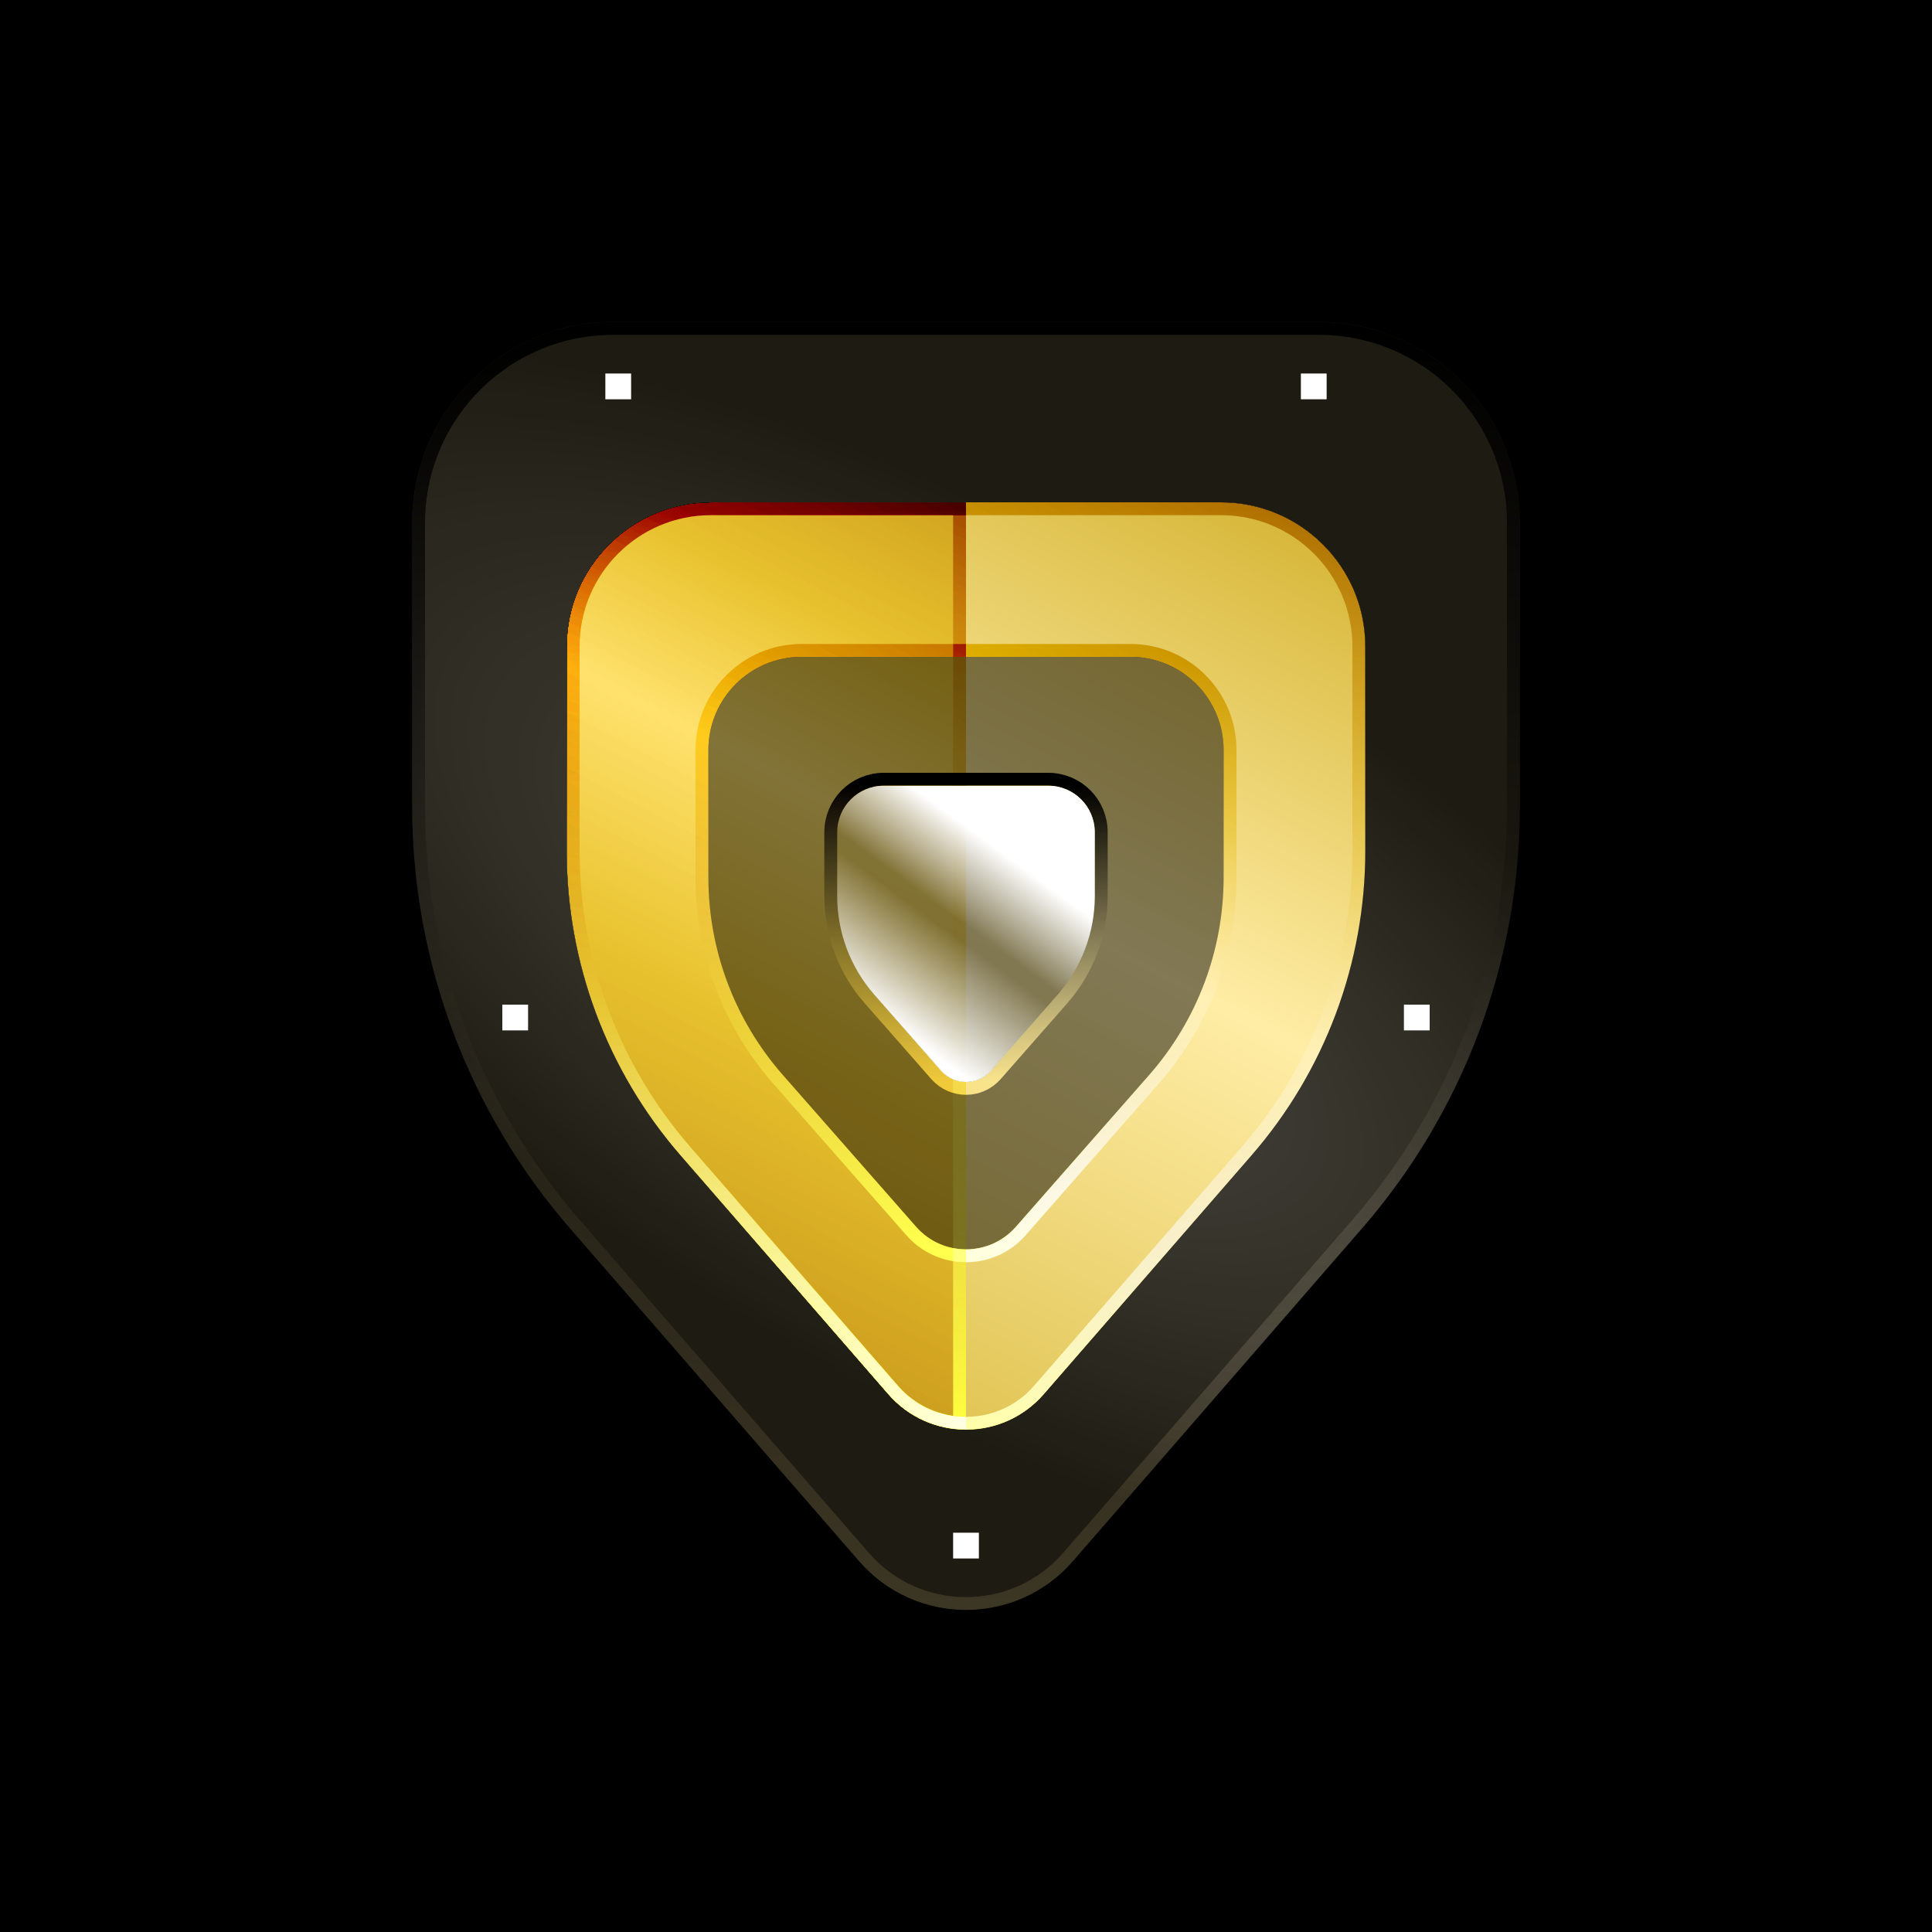
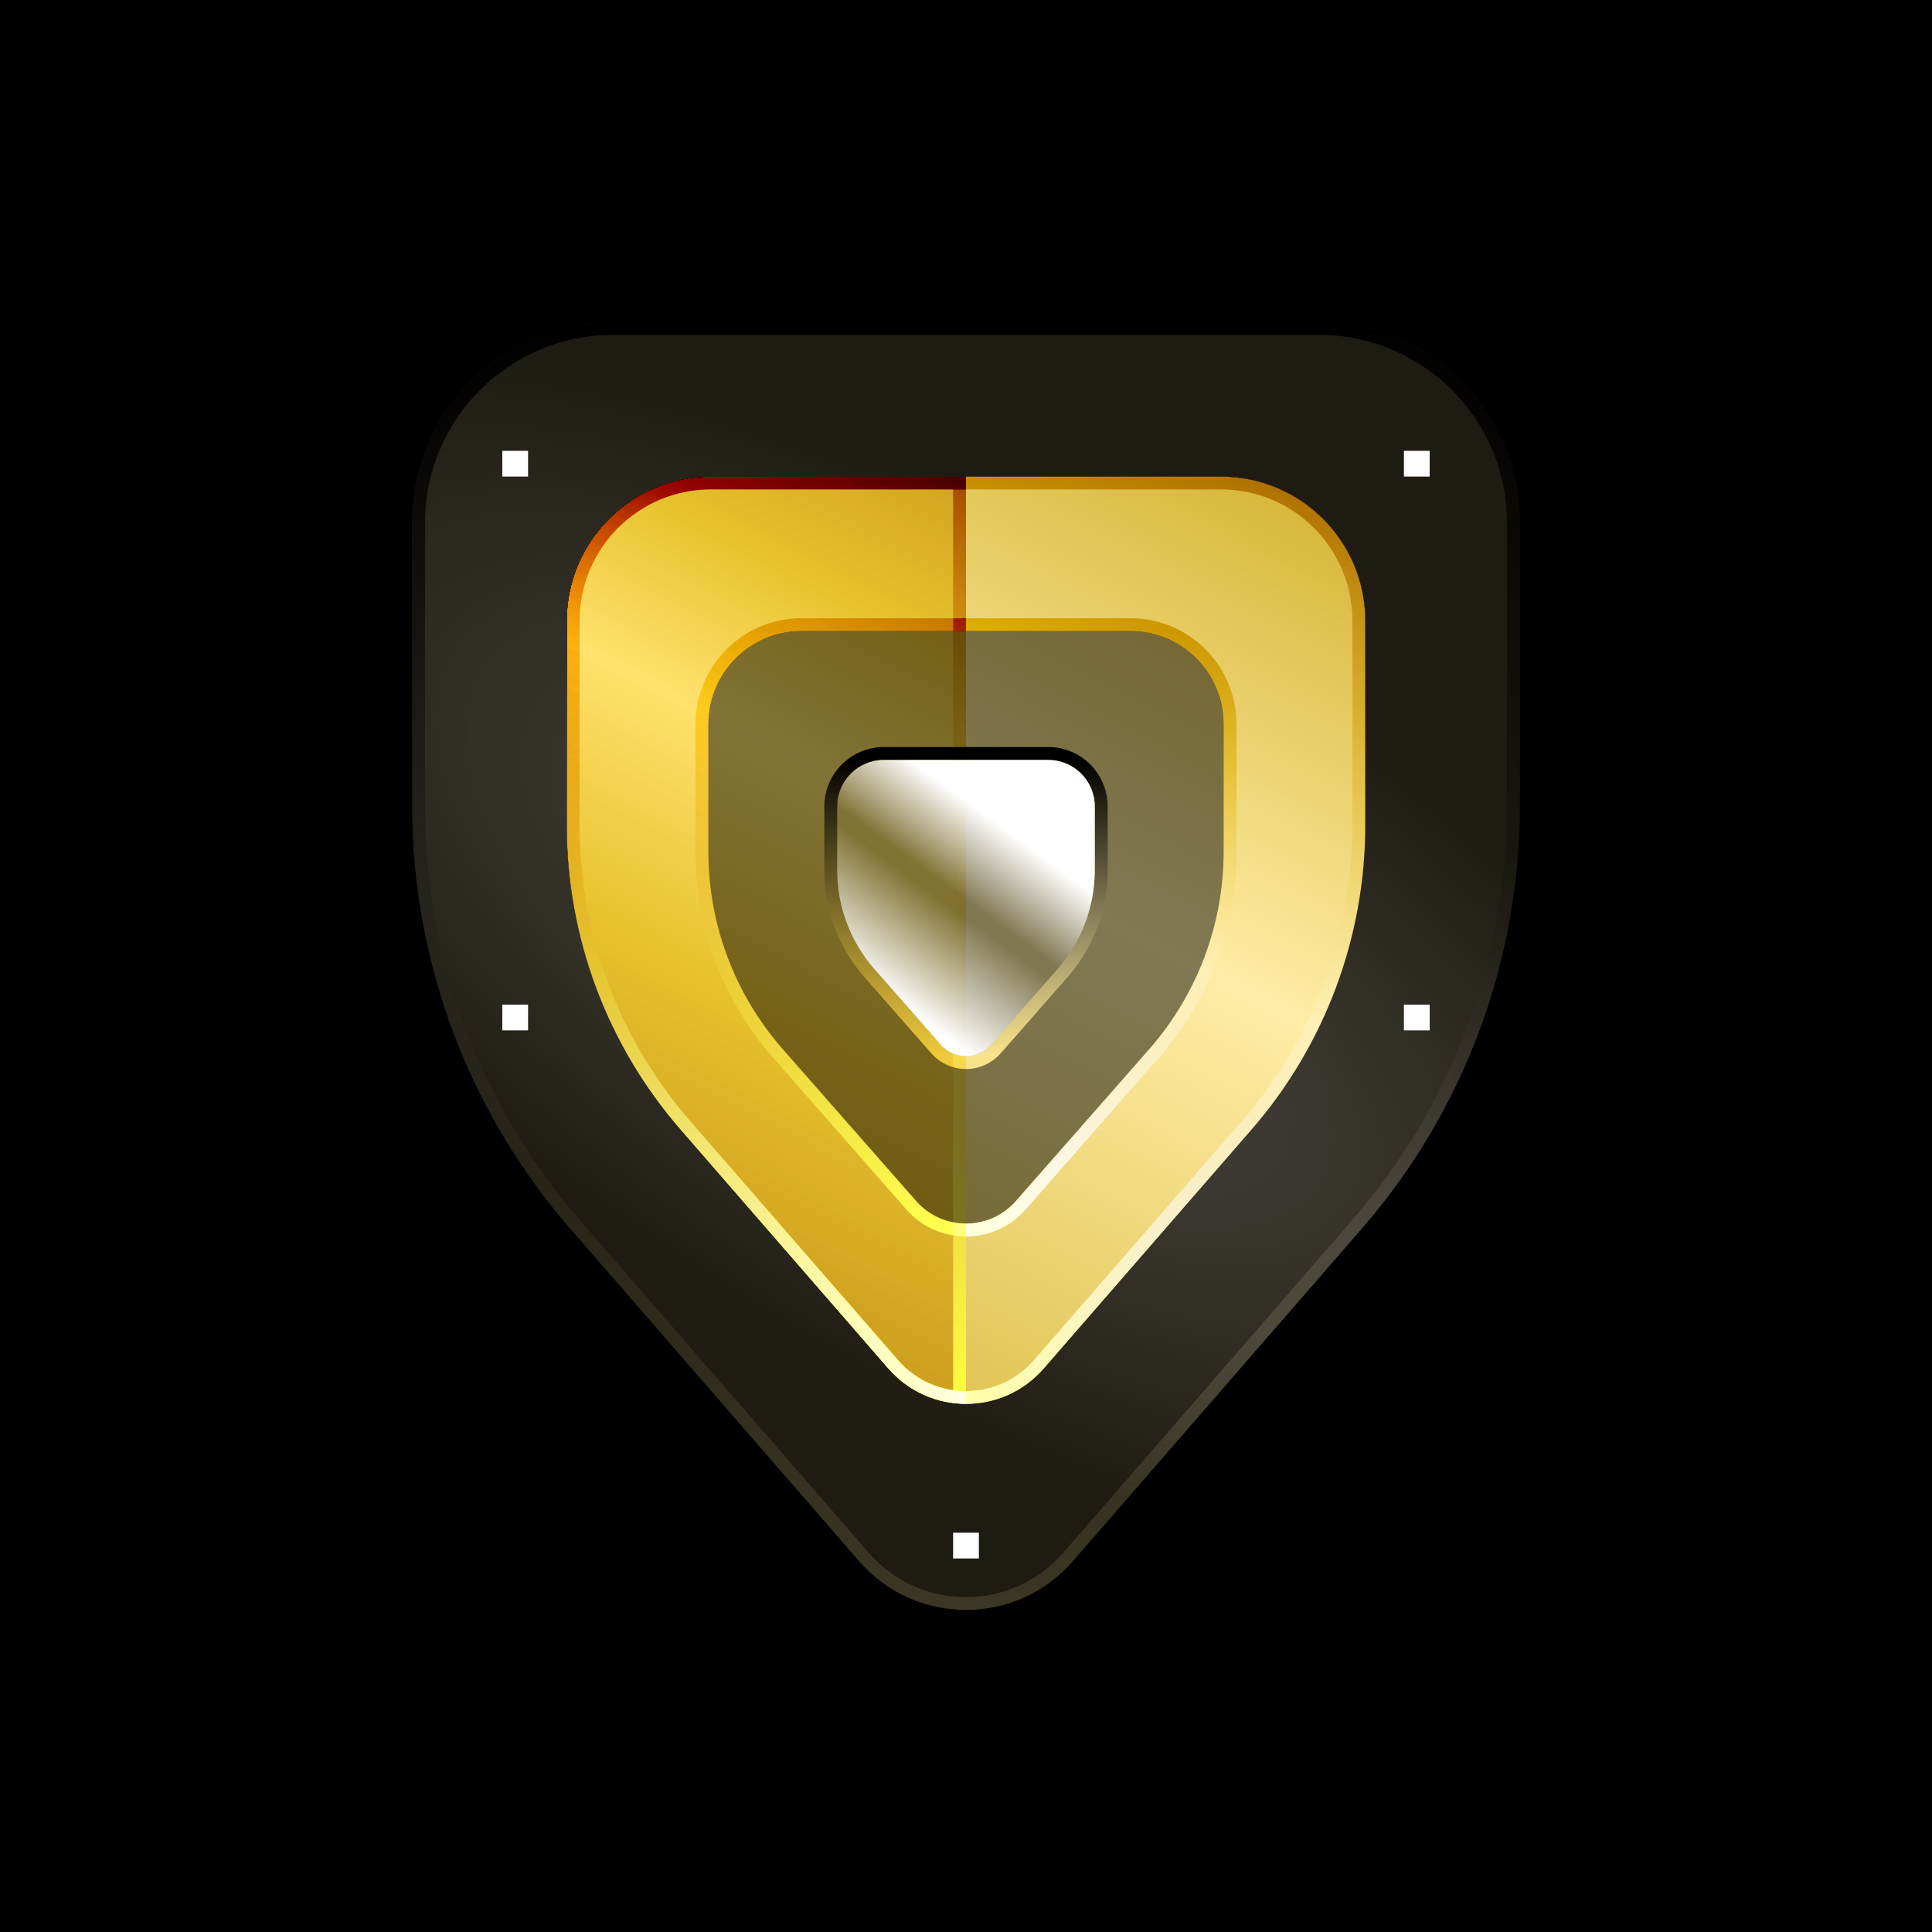
<svg xmlns="http://www.w3.org/2000/svg" width="150" height="150" viewBox="0 0 150 150" fill="none" data-name="F_2 Founder's Funded">
  <defs>
    <radialGradient id="hb2r1" cx="0" cy="0" r="1" gradientUnits="userSpaceOnUse" gradientTransform="matrix(-21.159 25 -63.129 -40.635 75 75)">
      <stop stop-color="#FFFFFF" />
      <stop offset="1" stop-color="#FFFFFF" stop-opacity="0" />
    </radialGradient>
    <linearGradient id="hb2g3" x1="75" y1="25" x2="75" y2="125" gradientUnits="userSpaceOnUse">
      <stop offset="0" stop-color="#000000" />
      <stop offset="1" stop-color="#FFFFFF" />
    </linearGradient>
    <clipPath id="hb2c2">
      <path d="M75 25L102.4 25C111.016 25 118 31.984 118 40.6L118 62.588C118 74.637 113.649 86.28 105.747 95.377L83.304 121.213C81.112 123.738 78.056 125 75 125C71.944 125 68.888 123.738 66.696 121.213L44.253 95.377C36.351 86.28 32 74.637 32 62.588L32 40.6C32 31.984 38.984 25 47.6 25L75 25Z" />
    </clipPath>
-     <linearGradient id="hb2l4" x1="103.222" y1="39" x2="60.081" y2="121.928" gradientUnits="userSpaceOnUse">
+     <linearGradient id="hb2l4" x1="103.222" y1="37" x2="60.081" y2="119.928" gradientUnits="userSpaceOnUse">
      <stop offset="0" stop-color="#D4B331" />
      <stop offset="0.412" stop-color="#FFEDA6" />
      <stop offset="1" stop-color="#D4B331" />
    </linearGradient>
-     <linearGradient id="hb2g6" x1="75" y1="39" x2="75" y2="111" gradientUnits="userSpaceOnUse">
+     <linearGradient id="hb2g6" x1="75" y1="37" x2="75" y2="109" gradientUnits="userSpaceOnUse">
      <stop offset="0" stop-color="#000000" />
      <stop offset="1" stop-color="#FFFFFF" />
    </linearGradient>
    <clipPath id="hb2c5">
-       <path d="M75 39L94.8 39C100.986 39 106 44.014 106 50.2L106 66.074C106 74.754 102.864 83.142 97.169 89.693L81.037 108.249C79.443 110.083 77.221 111 75 111C72.779 111 70.557 110.083 68.963 108.249L52.831 89.693C47.136 83.142 44 74.754 44 66.074L44 50.2C44 44.014 49.014 39 55.2 39L75 39Z" />
+       <path d="M75 37L94.8 37C100.986 37 106 42.014 106 48.2L106 64.074C106 72.754 102.864 81.142 97.169 87.693L81.037 106.249C79.443 108.083 77.221 109 75 109C72.779 109 70.557 108.083 68.963 106.249L52.831 87.693C47.136 81.142 44 72.754 44 64.074L44 48.2C44 42.014 49.014 37 55.2 37L75 37Z" />
    </clipPath>
-     <linearGradient id="hb2g8" x1="75" y1="39" x2="75" y2="111" gradientUnits="userSpaceOnUse">
+     <linearGradient id="hb2g8" x1="75" y1="37" x2="75" y2="109" gradientUnits="userSpaceOnUse">
      <stop offset="0" stop-color="#000000" />
      <stop offset="1" stop-color="#FFFFFF" />
    </linearGradient>
    <clipPath id="hb2c7">
-       <path d="M75 111C72.779 111 70.557 110.083 68.963 108.249L52.831 89.693C47.136 83.142 44 74.754 44 66.074L44 50.2C44 44.014 49.014 39 55.2 39L75 39Z" />
+       <path d="M75 109C72.779 109 70.557 108.083 68.963 106.249L52.831 87.693C47.136 81.142 44 72.754 44 64.074L44 48.2C44 42.014 49.014 37 55.2 37L75 37Z" />
    </clipPath>
-     <linearGradient id="hb2g10" x1="75" y1="51" x2="75" y2="97" gradientUnits="userSpaceOnUse">
+     <linearGradient id="hb2g10" x1="75" y1="49" x2="75" y2="95" gradientUnits="userSpaceOnUse">
      <stop offset="0" stop-color="#000000" />
      <stop offset="1" stop-color="#FFFFFF" />
    </linearGradient>
    <clipPath id="hb2c9">
-       <path d="M-10 -10H160V160H-10ZM75 51L87.774 51C91.765 51 95 54.235 95 58.226L95 68.136C95 73.777 92.947 79.224 89.225 83.462L78.878 95.244C77.85 96.415 76.425 97 75 97C73.575 97 72.15 96.415 71.122 95.244L60.775 83.462C57.053 79.224 55 73.777 55 68.136L55 58.226C55 54.235 58.235 51 62.226 51L75 51Z" clip-rule="evenodd" fill-rule="evenodd" />
+       <path d="M-10 -10H160V160H-10ZM75 49L87.774 49C91.765 49 95 52.235 95 56.226L95 66.136C95 71.777 92.947 77.224 89.225 81.462L78.878 93.244C77.85 94.415 76.425 95 75 95C73.575 95 72.15 94.415 71.122 93.244L60.775 81.462C57.053 77.224 55 71.777 55 66.136L55 56.226C55 52.235 58.235 49 62.226 49L75 49Z" clip-rule="evenodd" fill-rule="evenodd" />
    </clipPath>
-     <linearGradient id="hb2q11" x1="79.38" y1="67.348" x2="70.06" y2="80.09" gradientUnits="userSpaceOnUse">
+     <linearGradient id="hb2q11" x1="79.38" y1="65.348" x2="70.06" y2="78.09" gradientUnits="userSpaceOnUse">
      <stop offset="0" stop-color="#FFFFFF" />
      <stop offset="0.395" stop-color="#FFFFFF" stop-opacity="0.01" />
      <stop offset="0.465" stop-color="#FFFFFF" stop-opacity="0.01" />
      <stop offset="1" stop-color="#FFFFFF" />
    </linearGradient>
-     <linearGradient id="hb2g13" x1="75" y1="61" x2="75" y2="84" gradientUnits="userSpaceOnUse">
+     <linearGradient id="hb2g13" x1="75" y1="59" x2="75" y2="82" gradientUnits="userSpaceOnUse">
      <stop offset="0" stop-color="#000000" />
      <stop offset="1" stop-color="#FFFFFF" />
    </linearGradient>
    <clipPath id="hb2c12">
-       <path d="M-10 -10H160V160H-10ZM75 61L81.387 61C83.382 61 85 62.618 85 64.613L85 69.568C85 72.388 83.974 75.112 82.113 77.231L76.939 83.122C76.425 83.707 75.713 84 75 84C74.287 84 73.575 83.707 73.061 83.122L67.887 77.231C66.026 75.112 65 72.388 65 69.568L65 64.613C65 62.618 66.618 61 68.613 61L75 61Z" clip-rule="evenodd" fill-rule="evenodd" />
+       <path d="M-10 -10H160V160H-10ZM75 59L81.387 59C83.382 59 85 60.618 85 62.613L85 67.568C85 70.388 83.974 73.112 82.113 75.231L76.939 81.122C76.425 81.707 75.713 82 75 82C74.287 82 73.575 81.707 73.061 81.122L67.887 75.231C66.026 73.112 65 70.388 65 67.568L65 62.613C65 60.618 66.618 59 68.613 59L75 59Z" clip-rule="evenodd" fill-rule="evenodd" />
    </clipPath>
  </defs>
  <rect width="150" height="150" fill="#000000" data-l="bg" />
  <path d="M75 25L102.4 25C111.016 25 118 31.984 118 40.6L118 62.588C118 74.637 113.649 86.28 105.747 95.377L83.304 121.213C81.112 123.738 78.056 125 75 125C71.944 125 68.888 123.738 66.696 121.213L44.253 95.377C36.351 86.28 32 74.637 32 62.588L32 40.6C32 31.984 38.984 25 47.6 25L75 25Z" fill="#FFE396" fill-opacity="0.12" data-n="1" data-l="Plate" />
  <path d="M75 25L102.4 25C111.016 25 118 31.984 118 40.6L118 62.588C118 74.637 113.649 86.28 105.747 95.377L83.304 121.213C81.112 123.738 78.056 125 75 125C71.944 125 68.888 123.738 66.696 121.213L44.253 95.377C36.351 86.28 32 74.637 32 62.588L32 40.6C32 31.984 38.984 25 47.6 25L75 25Z" fill="url(#hb2r1)" fill-opacity="0.2" data-n="1" data-l="Plate" />
  <path d="M75 25L102.4 25C111.016 25 118 31.984 118 40.6L118 62.588C118 74.637 113.649 86.28 105.747 95.377L83.304 121.213C81.112 123.738 78.056 125 75 125C71.944 125 68.888 123.738 66.696 121.213L44.253 95.377C36.351 86.28 32 74.637 32 62.588L32 40.6C32 31.984 38.984 25 47.6 25L75 25Z" fill="none" stroke="url(#hb2g3)" stroke-width="2" clip-path="url(#hb2c2)" style="mix-blend-mode:overlay" data-n="1" data-l="Plate" />
-   <path d="M75 39L94.8 39C100.986 39 106 44.014 106 50.2L106 66.074C106 74.754 102.864 83.142 97.169 89.693L81.037 108.249C79.443 110.083 77.221 111 75 111C72.779 111 70.557 110.083 68.963 108.249L52.831 89.693C47.136 83.142 44 74.754 44 66.074L44 50.2C44 44.014 49.014 39 55.2 39L75 39Z" fill="url(#hb2l4)" data-n="2" data-l="Gem" />
-   <path d="M75 39L94.8 39C100.986 39 106 44.014 106 50.2L106 66.074C106 74.754 102.864 83.142 97.169 89.693L81.037 108.249C79.443 110.083 77.221 111 75 111C72.779 111 70.557 110.083 68.963 108.249L52.831 89.693C47.136 83.142 44 74.754 44 66.074L44 50.2C44 44.014 49.014 39 55.2 39L75 39Z" fill="none" stroke="url(#hb2g6)" stroke-width="2" clip-path="url(#hb2c5)" style="mix-blend-mode:overlay" data-n="2" data-l="Gem" />
-   <path d="M75 111C72.779 111 70.557 110.083 68.963 108.249L52.831 89.693C47.136 83.142 44 74.754 44 66.074L44 50.2C44 44.014 49.014 39 55.2 39L75 39Z" fill="#000000" fill-opacity="0.64" style="mix-blend-mode:overlay" data-n="3" data-l="Gem facet" />
-   <path d="M75 111C72.779 111 70.557 110.083 68.963 108.249L52.831 89.693C47.136 83.142 44 74.754 44 66.074L44 50.2C44 44.014 49.014 39 55.2 39L75 39Z" fill="none" stroke="url(#hb2g8)" stroke-width="2" clip-path="url(#hb2c7)" style="mix-blend-mode:overlay" data-n="3" data-l="Gem facet" />
-   <path d="M75 51L87.774 51C91.765 51 95 54.235 95 58.226L95 68.136C95 73.777 92.947 79.224 89.225 83.462L78.878 95.244C77.85 96.415 76.425 97 75 97C73.575 97 72.15 96.415 71.122 95.244L60.775 83.462C57.053 79.224 55 73.777 55 68.136L55 58.226C55 54.235 58.235 51 62.226 51L75 51Z" fill="#000000" fill-opacity="0.49" data-n="4" data-l="Recess" />
-   <path d="M75 51L87.774 51C91.765 51 95 54.235 95 58.226L95 68.136C95 73.777 92.947 79.224 89.225 83.462L78.878 95.244C77.85 96.415 76.425 97 75 97C73.575 97 72.15 96.415 71.122 95.244L60.775 83.462C57.053 79.224 55 73.777 55 68.136L55 58.226C55 54.235 58.235 51 62.226 51L75 51Z" fill="none" stroke="url(#hb2g10)" stroke-width="2" clip-path="url(#hb2c9)" style="mix-blend-mode:overlay" data-n="4" data-l="Recess" />
-   <path d="M75 61L81.387 61C83.382 61 85 62.618 85 64.613L85 69.568C85 72.388 83.974 75.112 82.113 77.231L76.939 83.122C76.425 83.707 75.713 84 75 84C74.287 84 73.575 83.707 73.061 83.122L67.887 77.231C66.026 75.112 65 72.388 65 69.568L65 64.613C65 62.618 66.618 61 68.613 61L75 61Z" fill="url(#hb2q11)" data-n="5" data-l="Glass" />
-   <path d="M75 61L81.387 61C83.382 61 85 62.618 85 64.613L85 69.568C85 72.388 83.974 75.112 82.113 77.231L76.939 83.122C76.425 83.707 75.713 84 75 84C74.287 84 73.575 83.707 73.061 83.122L67.887 77.231C66.026 75.112 65 72.388 65 69.568L65 64.613C65 62.618 66.618 61 68.613 61L75 61Z" fill="none" stroke="url(#hb2g13)" stroke-width="2" clip-path="url(#hb2c12)" style="mix-blend-mode:overlay" data-n="5" data-l="Glass" />
+   <path d="M75 37L94.8 37C100.986 37 106 42.014 106 48.2L106 64.074C106 72.754 102.864 81.142 97.169 87.693L81.037 106.249C79.443 108.083 77.221 109 75 109C72.779 109 70.557 108.083 68.963 106.249L52.831 87.693C47.136 81.142 44 72.754 44 64.074L44 48.2C44 42.014 49.014 37 55.2 37L75 37Z" fill="url(#hb2l4)" data-n="2" data-l="Gem" />
+   <path d="M75 37L94.8 37C100.986 37 106 42.014 106 48.2L106 64.074C106 72.754 102.864 81.142 97.169 87.693L81.037 106.249C79.443 108.083 77.221 109 75 109C72.779 109 70.557 108.083 68.963 106.249L52.831 87.693C47.136 81.142 44 72.754 44 64.074L44 48.2C44 42.014 49.014 37 55.2 37L75 37Z" fill="none" stroke="url(#hb2g6)" stroke-width="2" clip-path="url(#hb2c5)" style="mix-blend-mode:overlay" data-n="2" data-l="Gem" />
+   <path d="M75 109C72.779 109 70.557 108.083 68.963 106.249L52.831 87.693C47.136 81.142 44 72.754 44 64.074L44 48.2C44 42.014 49.014 37 55.2 37L75 37Z" fill="#000000" fill-opacity="0.64" style="mix-blend-mode:overlay" data-n="3" data-l="Gem facet" />
+   <path d="M75 109C72.779 109 70.557 108.083 68.963 106.249L52.831 87.693C47.136 81.142 44 72.754 44 64.074L44 48.2C44 42.014 49.014 37 55.2 37L75 37Z" fill="none" stroke="url(#hb2g8)" stroke-width="2" clip-path="url(#hb2c7)" style="mix-blend-mode:overlay" data-n="3" data-l="Gem facet" />
+   <path d="M75 49L87.774 49C91.765 49 95 52.235 95 56.226L95 66.136C95 71.777 92.947 77.224 89.225 81.462L78.878 93.244C77.85 94.415 76.425 95 75 95C73.575 95 72.15 94.415 71.122 93.244L60.775 81.462C57.053 77.224 55 71.777 55 66.136L55 56.226C55 52.235 58.235 49 62.226 49L75 49Z" fill="#000000" fill-opacity="0.49" data-n="4" data-l="Recess" />
+   <path d="M75 49L87.774 49C91.765 49 95 52.235 95 56.226L95 66.136C95 71.777 92.947 77.224 89.225 81.462L78.878 93.244C77.85 94.415 76.425 95 75 95C73.575 95 72.15 94.415 71.122 93.244L60.775 81.462C57.053 77.224 55 71.777 55 66.136L55 56.226C55 52.235 58.235 49 62.226 49L75 49Z" fill="none" stroke="url(#hb2g10)" stroke-width="2" clip-path="url(#hb2c9)" style="mix-blend-mode:overlay" data-n="4" data-l="Recess" />
+   <path d="M75 59L81.387 59C83.382 59 85 60.618 85 62.613L85 67.568C85 70.388 83.974 73.112 82.113 75.231L76.939 81.122C76.425 81.707 75.713 82 75 82C74.287 82 73.575 81.707 73.061 81.122L67.887 75.231C66.026 73.112 65 70.388 65 67.568L65 62.613C65 60.618 66.618 59 68.613 59L75 59Z" fill="url(#hb2q11)" data-n="5" data-l="Glass" />
+   <path d="M75 59L81.387 59C83.382 59 85 60.618 85 62.613L85 67.568C85 70.388 83.974 73.112 82.113 75.231L76.939 81.122C76.425 81.707 75.713 82 75 82C74.287 82 73.575 81.707 73.061 81.122L67.887 75.231C66.026 73.112 65 70.388 65 67.568L65 62.613C65 60.618 66.618 59 68.613 59L75 59Z" fill="none" stroke="url(#hb2g13)" stroke-width="2" clip-path="url(#hb2c12)" style="mix-blend-mode:overlay" data-n="5" data-l="Glass" />
+   <rect x="39" y="35" width="2" height="2" fill="#FFFFFF" data-n="6" data-l="Dots" />
+   <rect x="109" y="35" width="2" height="2" fill="#FFFFFF" data-n="6" data-l="Dots" />
+   <rect x="39" y="78" width="2" height="2" fill="#FFFFFF" data-n="6" data-l="Dots" />
+   <rect x="109" y="78" width="2" height="2" fill="#FFFFFF" data-n="6" data-l="Dots" />
  <rect x="74" y="119" width="2" height="2" fill="#FFFFFF" data-n="6" data-l="Dots" />
-   <rect x="109" y="78" width="2" height="2" fill="#FFFFFF" data-n="6" data-l="Dots" />
-   <rect x="39" y="78" width="2" height="2" fill="#FFFFFF" data-n="6" data-l="Dots" />
-   <rect x="101" y="29" width="2" height="2" fill="#FFFFFF" data-n="6" data-l="Dots" />
-   <rect x="47" y="29" width="2" height="2" fill="#FFFFFF" data-n="6" data-l="Dots" />
</svg>
